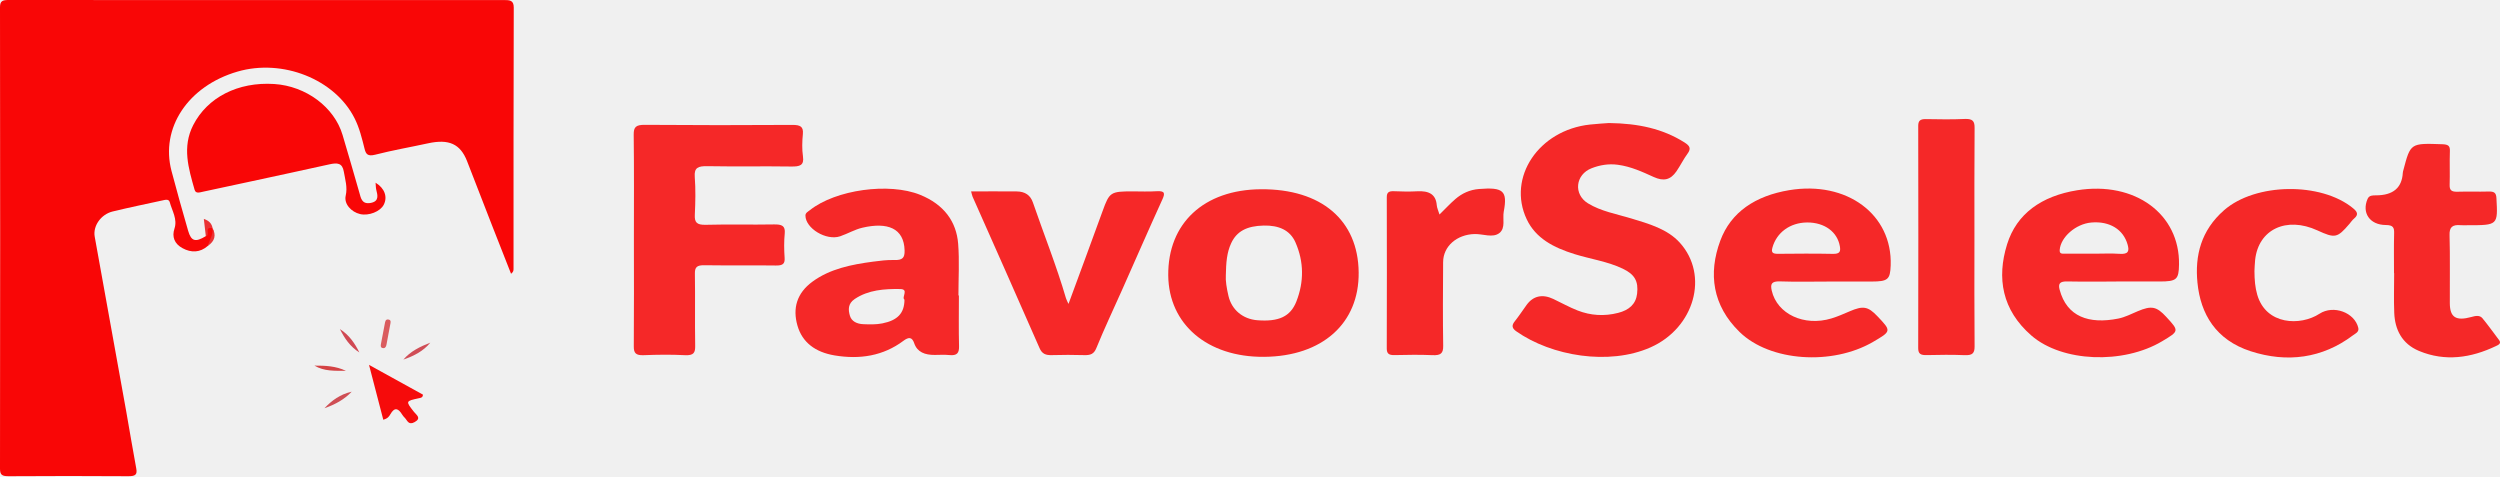
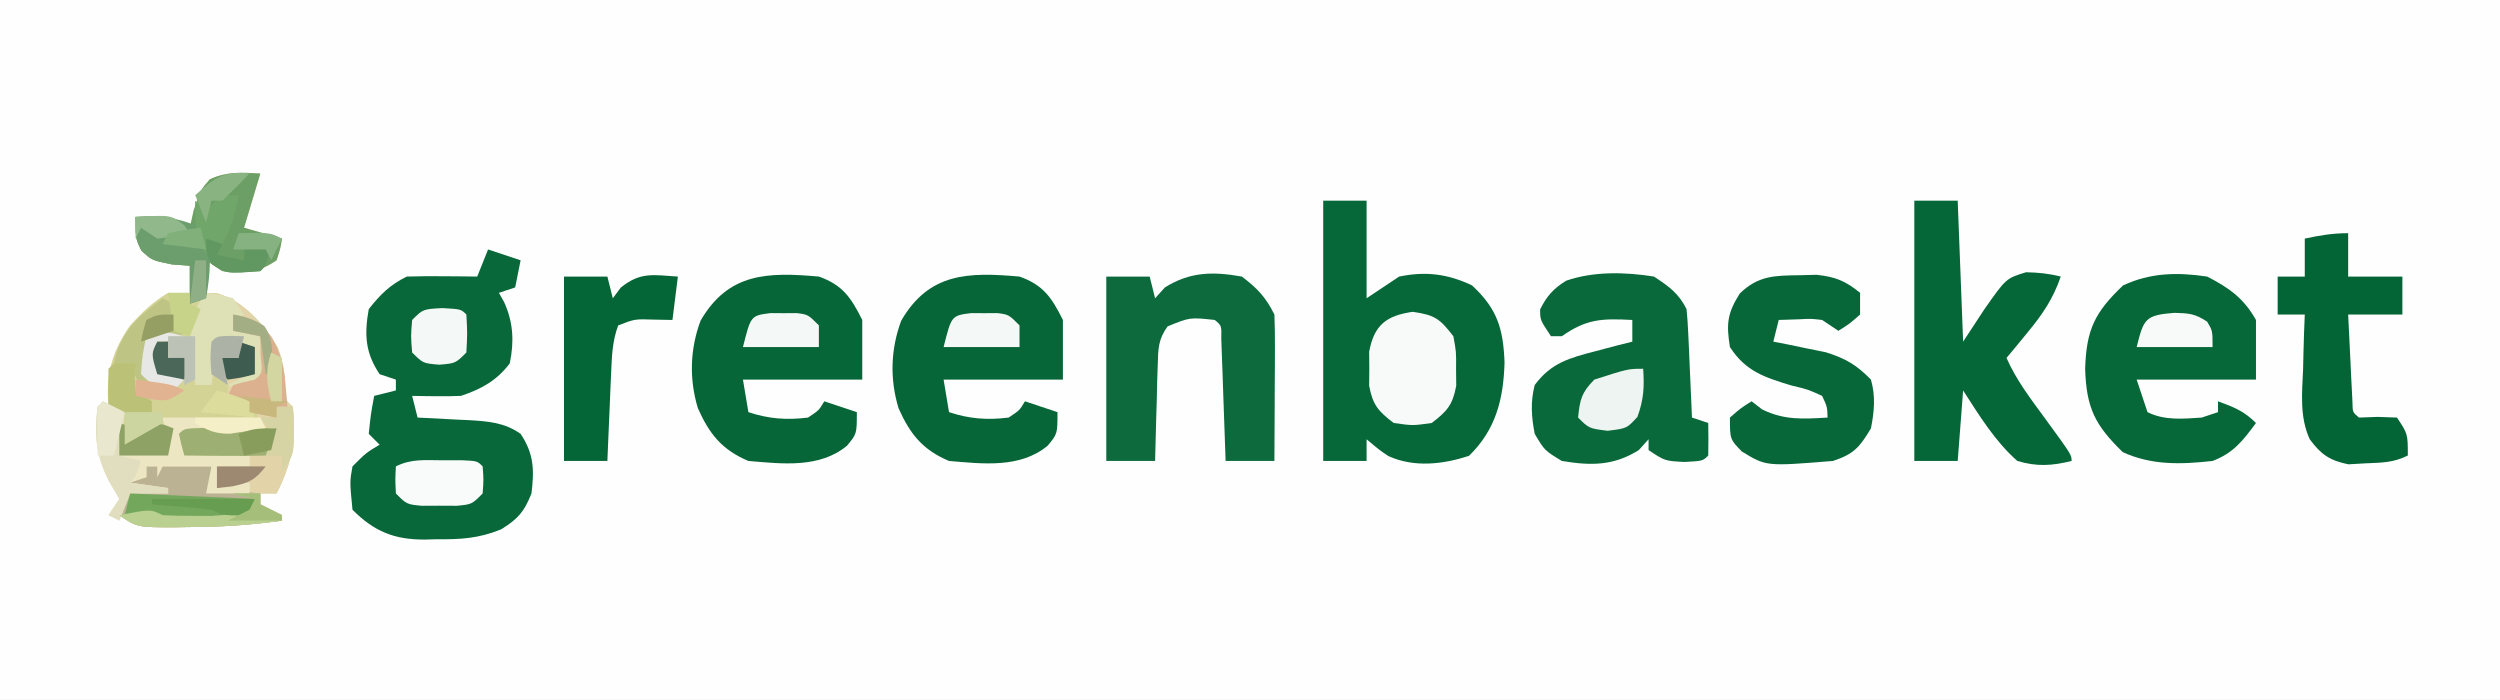
- <svg xmlns="http://www.w3.org/2000/svg" width="252" height="48" viewBox="0 0 252 48" fill="none">
-   <g clip-path="url(#clip0_29_86)">
-     <path d="M20.949 24.787C20.17 25.47 19.278 25.496 18.398 25.017C17.574 24.571 17.315 23.862 17.585 23.047C17.905 22.089 17.349 21.261 17.113 20.387C17.014 20.021 16.642 20.145 16.361 20.206C14.691 20.57 13.014 20.914 11.354 21.318C10.177 21.603 9.353 22.778 9.547 23.856C10.6 29.741 11.672 35.621 12.73 41.505C13.072 43.413 13.376 45.324 13.736 47.228C13.853 47.85 13.639 48.004 12.937 48C8.923 47.972 4.91 47.974 0.896 48C0.239 48.004 0 47.898 0 47.258C0.023 31.748 0.023 16.24 0 0.73C0 0.075 0.272 0 0.909 0C17.527 0.014 34.147 0.012 50.764 0.004C51.399 0.004 51.788 0.026 51.786 0.766C51.757 9.553 51.766 18.34 51.764 27.127C51.764 27.275 51.737 27.422 51.514 27.596C50.877 25.978 50.237 24.36 49.605 22.741C48.758 20.574 47.928 18.401 47.077 16.236C46.395 14.5 45.245 13.991 43.153 14.445C41.375 14.833 39.572 15.144 37.814 15.595C37.046 15.791 36.877 15.508 36.751 15.008C36.486 13.953 36.236 12.896 35.731 11.903C33.748 7.988 28.494 5.896 23.947 7.215C18.959 8.665 16.14 12.898 17.291 17.246C17.822 19.255 18.385 21.259 18.963 23.258C19.274 24.329 19.697 24.443 20.744 23.805C20.913 23.573 20.789 23.309 20.847 23.067C20.962 22.583 21.203 22.831 21.428 23L21.424 22.994C21.701 23.679 21.367 24.242 20.949 24.787Z" fill="#F90606" />
-     <path d="M162.177 12.402C165.16 12.438 167.616 12.981 169.793 14.355C170.306 14.68 170.497 14.953 170.114 15.473C169.691 16.047 169.387 16.687 168.982 17.273C168.395 18.123 167.713 18.301 166.709 17.848C165.545 17.32 164.397 16.785 163.071 16.608C162.139 16.484 161.256 16.638 160.437 16.956C158.787 17.6 158.587 19.586 160.066 20.495C161.376 21.3 162.945 21.57 164.426 22.018C166.234 22.565 168.084 23.091 169.324 24.462C172.303 27.755 170.792 33.065 166.36 35.021C162.184 36.863 156.399 35.899 152.837 33.393C152.396 33.082 152.362 32.797 152.682 32.396C153.11 31.86 153.481 31.29 153.882 30.736C154.548 29.823 155.471 29.615 156.576 30.136C157.398 30.524 158.186 30.971 159.035 31.301C160.34 31.809 161.711 31.896 163.1 31.541C164.214 31.258 164.896 30.656 165.02 29.609C165.167 28.357 164.786 27.666 163.589 27.09C162.062 26.356 160.338 26.118 158.719 25.616C156.606 24.96 154.8 24.026 153.891 22.099C151.908 17.897 155.093 13.113 160.277 12.554C161.02 12.473 161.77 12.434 162.177 12.402Z" fill="#F52828" />
-     <path d="M63.897 24.191C63.897 20.651 63.922 17.112 63.877 13.572C63.868 12.8 64.106 12.576 65.002 12.584C69.953 12.623 74.903 12.623 79.85 12.591C80.681 12.585 81.001 12.765 80.929 13.518C80.857 14.266 80.832 15.034 80.94 15.776C81.068 16.665 80.636 16.799 79.749 16.785C76.938 16.742 74.124 16.803 71.312 16.75C70.365 16.732 69.962 16.898 70.031 17.817C70.128 19.09 70.099 20.373 70.038 21.65C70.002 22.398 70.211 22.685 71.146 22.66C73.43 22.597 75.72 22.666 78.007 22.622C78.811 22.607 79.177 22.76 79.101 23.536C79.022 24.348 79.033 25.175 79.09 25.992C79.132 26.604 78.892 26.773 78.205 26.763C75.805 26.73 73.406 26.771 71.006 26.736C70.27 26.724 70.034 26.917 70.045 27.568C70.083 29.993 70.034 32.419 70.074 34.844C70.085 35.533 69.95 35.849 69.045 35.802C67.663 35.73 66.27 35.749 64.885 35.802C64.086 35.832 63.879 35.592 63.886 34.911C63.917 31.337 63.897 27.763 63.897 24.191Z" fill="#F52828" />
-     <path d="M97.886 19.293C99.496 19.293 100.993 19.281 102.487 19.296C103.334 19.306 103.867 19.68 104.117 20.408C105.225 23.628 106.499 26.804 107.451 30.065C107.505 30.252 107.611 30.426 107.705 30.634C108.86 27.491 110.015 24.386 111.143 21.274C111.834 19.369 111.933 19.288 114.191 19.291C114.976 19.291 115.769 19.33 116.55 19.277C117.428 19.218 117.455 19.472 117.165 20.107C115.782 23.142 114.452 26.196 113.097 29.241C112.23 31.189 111.312 33.122 110.51 35.092C110.265 35.692 109.916 35.814 109.288 35.796C108.203 35.767 107.113 35.761 106.028 35.796C105.387 35.816 105.036 35.658 104.786 35.088C102.557 29.991 100.288 24.905 98.032 19.816C97.985 19.698 97.965 19.57 97.886 19.293Z" fill="#F62828" />
-     <path d="M241.316 27.532C241.316 26.19 241.292 24.846 241.328 23.504C241.343 22.949 241.235 22.685 240.488 22.681C238.86 22.672 238.048 21.444 238.651 20.052C238.813 19.678 239.173 19.692 239.484 19.692C241.231 19.692 242.115 18.93 242.203 17.421C242.208 17.324 242.239 17.226 242.264 17.132C242.98 14.414 242.98 14.428 246.176 14.538C246.75 14.557 246.967 14.681 246.949 15.207C246.908 16.352 246.96 17.5 246.924 18.647C246.908 19.161 247.108 19.342 247.696 19.326C248.745 19.294 249.796 19.336 250.843 19.306C251.408 19.291 251.611 19.43 251.64 19.96C251.786 22.705 251.806 22.705 248.713 22.703C248.488 22.703 248.261 22.719 248.038 22.699C247.183 22.622 246.892 22.914 246.915 23.693C246.978 25.986 246.928 28.278 246.942 30.571C246.951 31.992 247.563 32.376 249.103 31.955C249.51 31.843 249.949 31.734 250.235 32.085C250.823 32.801 251.358 33.551 251.912 34.287C252.176 34.637 251.802 34.783 251.579 34.889C249.085 36.078 246.467 36.473 243.835 35.373C242.095 34.647 241.411 33.194 241.341 31.561C241.285 30.219 241.33 28.875 241.33 27.532C241.325 27.532 241.321 27.532 241.316 27.532Z" fill="#F52828" />
-     <path d="M227.249 27.324C227.254 28.231 227.317 28.973 227.531 29.713C228.42 32.773 231.887 32.874 233.807 31.624C235.214 30.709 237.35 31.498 237.715 33.045C237.816 33.474 237.413 33.622 237.156 33.816C234.09 36.121 230.538 36.595 226.867 35.405C223.348 34.265 221.817 31.646 221.505 28.507C221.232 25.771 221.86 23.227 224.186 21.19C227.342 18.425 233.951 18.33 237.186 20.989C237.616 21.341 237.771 21.634 237.289 22.034C237.102 22.189 236.97 22.396 236.812 22.579C235.596 23.996 235.374 24.041 233.597 23.225C230.466 21.786 227.648 23.12 227.317 26.202C227.272 26.625 227.265 27.052 227.249 27.324Z" fill="#F52828" />
-     <path d="M37.859 18.417C38.779 18.976 39.086 19.855 38.68 20.642C38.327 21.325 37.168 21.782 36.301 21.579C35.401 21.369 34.656 20.554 34.847 19.721C35.043 18.873 34.795 18.119 34.66 17.315C34.511 16.419 34.005 16.388 33.201 16.567C30.592 17.147 27.979 17.706 25.365 18.271C23.729 18.625 22.09 18.972 20.453 19.326C20.125 19.397 19.733 19.544 19.616 19.131C19.001 16.968 18.344 14.819 19.479 12.605C20.906 9.822 23.979 8.23 27.648 8.468C30.849 8.675 33.703 10.802 34.534 13.613C35.106 15.543 35.669 17.474 36.22 19.409C36.378 19.96 36.461 20.615 37.355 20.457C38.235 20.302 38.07 19.686 37.926 19.121C37.877 18.907 37.883 18.678 37.859 18.417Z" fill="#F90606" />
-     <path d="M199.023 24.008C199.023 27.643 199.005 31.278 199.039 34.913C199.045 35.592 198.836 35.834 198.037 35.8C196.765 35.747 195.489 35.765 194.217 35.794C193.614 35.808 193.352 35.678 193.355 35.092C193.373 27.625 193.371 20.159 193.357 12.694C193.357 12.188 193.535 11.995 194.127 12.005C195.437 12.03 196.752 12.05 198.06 11.991C198.895 11.954 199.045 12.263 199.039 12.906C199.009 16.608 199.023 20.308 199.023 24.008Z" fill="#F52828" />
-     <path d="M145.1 21.623C145.706 21.03 146.174 20.521 146.703 20.064C147.356 19.501 148.133 19.129 149.076 19.052C151.532 18.854 151.973 19.232 151.579 21.323C151.442 22.058 151.786 22.979 151.138 23.49C150.478 24.012 149.477 23.565 148.626 23.591C146.843 23.644 145.476 24.823 145.467 26.419C145.449 29.237 145.429 32.055 145.474 34.873C145.485 35.621 145.22 35.838 144.389 35.8C143.117 35.743 141.841 35.765 140.567 35.794C139.982 35.808 139.783 35.629 139.786 35.119C139.801 30.04 139.801 24.96 139.788 19.883C139.786 19.413 139.973 19.251 140.506 19.275C141.292 19.31 142.082 19.324 142.867 19.281C144.04 19.218 144.738 19.588 144.824 20.676C144.846 20.959 144.983 21.233 145.1 21.623Z" fill="#F52828" />
-     <path d="M38.635 42.31C38.169 40.517 37.719 38.786 37.197 36.78C39.189 37.878 40.929 38.839 42.631 39.778C42.627 40.071 42.431 40.096 42.257 40.134C40.866 40.433 40.875 40.427 41.724 41.513C41.969 41.826 42.514 42.143 41.803 42.543C41.163 42.901 41.062 42.37 40.796 42.108C40.697 42.011 40.607 41.903 40.538 41.789C40.159 41.169 39.783 40.996 39.349 41.755C39.232 41.954 39.113 42.173 38.635 42.31Z" fill="#F60B0B" />
-     <path d="M32.704 41.149C33.442 40.37 34.297 39.736 35.452 39.482C34.718 40.262 33.773 40.781 32.704 41.149Z" fill="#CF4E54" />
-     <path d="M39.356 32.604C39.205 33.411 39.079 34.08 38.955 34.751C38.923 34.921 38.843 35.104 38.64 35.092C38.327 35.074 38.367 34.84 38.404 34.647C38.525 33.978 38.649 33.307 38.786 32.64C38.822 32.461 38.845 32.181 39.108 32.203C39.477 32.234 39.356 32.527 39.356 32.604Z" fill="#DA5C5F" />
-     <path d="M40.661 36.247C41.357 35.424 42.334 34.94 43.376 34.537C42.694 35.379 41.733 35.879 40.661 36.247Z" fill="#D04D56" />
-     <path d="M34.259 33.167C35.212 33.775 35.772 34.617 36.224 35.529C35.27 34.924 34.716 34.076 34.259 33.167Z" fill="#D04852" />
-     <path d="M31.695 36.853C32.778 36.849 33.868 36.892 34.865 37.381C33.78 37.369 32.684 37.449 31.695 36.853Z" fill="#D44244" />
-     <path d="M21.428 23C20.496 22.811 21.259 23.723 20.746 23.805C20.681 23.246 20.618 22.685 20.546 22.064C21.095 22.252 21.354 22.559 21.428 23Z" fill="#EA3234" />
-     <path d="M20.949 24.787C21.117 24.191 21.511 23.642 21.424 22.994C21.806 23.701 21.662 24.301 20.949 24.787Z" fill="#EA3234" />
-     <path d="M127.094 19.076C121.352 19.117 117.709 22.506 117.759 27.759C117.806 32.695 121.718 36.019 127.425 35.969C133.285 35.92 137.006 32.6 136.954 27.466C136.902 22.193 133.19 19.033 127.094 19.076ZM130.678 30.382C130.072 31.933 128.87 32.443 126.75 32.281C125.282 32.169 124.156 31.234 123.828 29.829C123.648 29.06 123.522 28.282 123.564 27.753C123.589 26.474 123.659 25.464 124.107 24.506C124.665 23.311 125.683 22.774 127.38 22.736C128.877 22.703 130.029 23.175 130.583 24.431C131.445 26.395 131.448 28.412 130.678 30.382Z" fill="#F52828" />
-     <path d="M208.363 28.369C210.013 28.402 211.663 28.379 213.313 28.379C213.313 28.377 213.313 28.377 213.313 28.375C214.776 28.375 216.237 28.377 217.7 28.375C219.404 28.371 219.62 28.18 219.645 26.671C219.733 21.57 215.197 18.238 209.378 19.178C205.796 19.757 203.273 21.534 202.312 24.634C201.261 28.025 201.799 31.242 204.763 33.821C207.87 36.521 214.029 36.731 217.93 34.405C219.67 33.368 219.67 33.368 218.351 31.935C217.378 30.88 216.863 30.788 215.476 31.374C214.837 31.644 214.204 31.976 213.524 32.112C210.557 32.703 208.336 31.923 207.611 29.203C207.453 28.617 207.606 28.353 208.363 28.369ZM207.618 25.183C207.721 23.9 209.234 22.567 210.803 22.43C212.647 22.268 214.04 23.128 214.465 24.661C214.641 25.293 214.562 25.649 213.659 25.586C212.806 25.527 211.942 25.573 211.082 25.573C210.11 25.573 209.139 25.574 208.167 25.57C207.879 25.57 207.582 25.622 207.618 25.183Z" fill="#F62828" />
-     <path d="M179.436 28.365C181.046 28.422 182.66 28.381 184.272 28.381C185.733 28.381 187.196 28.383 188.657 28.379C190.3 28.375 190.53 28.178 190.581 26.757C190.764 21.615 186.158 18.2 180.346 19.17C176.949 19.737 174.473 21.375 173.406 24.26C172.179 27.576 172.615 30.796 175.351 33.464C178.421 36.461 184.706 36.851 188.798 34.466C190.665 33.378 190.665 33.37 189.233 31.866C188.292 30.88 187.799 30.799 186.444 31.382C185.841 31.642 185.235 31.909 184.602 32.1C181.845 32.931 179.132 31.648 178.592 29.298C178.446 28.654 178.54 28.334 179.436 28.365ZM178.66 24.96C179.076 23.443 180.44 22.433 182.169 22.425C183.916 22.418 185.213 23.378 185.458 24.828C185.546 25.342 185.467 25.606 184.749 25.59C182.914 25.551 181.077 25.567 179.24 25.584C178.696 25.588 178.518 25.47 178.66 24.96Z" fill="#F52828" />
-     <path d="M96.671 34.891C96.628 33.189 96.657 31.484 96.657 29.782C96.641 29.782 96.626 29.782 96.61 29.782C96.61 28.046 96.718 26.305 96.583 24.577C96.407 22.331 95.151 20.613 92.758 19.641C89.625 18.366 84.222 19.125 81.636 21.184C81.444 21.335 81.188 21.457 81.188 21.719C81.183 23.014 83.288 24.291 84.684 23.819C85.449 23.559 86.156 23.132 86.939 22.951C89.451 22.369 91.128 22.99 91.183 25.248C91.201 25.982 90.982 26.238 90.138 26.21C89.433 26.188 88.718 26.281 88.015 26.373C85.818 26.663 83.666 27.098 81.908 28.381C80.305 29.55 79.886 31.089 80.382 32.817C80.868 34.517 82.185 35.499 84.116 35.824C86.671 36.255 89.035 35.873 91.059 34.358C91.603 33.95 91.937 33.962 92.153 34.6C92.459 35.499 93.235 35.786 94.228 35.777C94.714 35.773 95.207 35.741 95.689 35.79C96.508 35.877 96.686 35.546 96.671 34.891ZM91.171 30.207C91.164 31.579 90.469 32.293 88.938 32.598C88.312 32.722 87.675 32.703 87.034 32.679C86.352 32.653 85.834 32.378 85.672 31.829C85.494 31.23 85.46 30.609 86.153 30.142C87.522 29.221 89.143 29.109 90.743 29.135C91.655 29.146 90.843 29.969 91.171 30.207Z" fill="#F52828" />
-   </g>
-   <defs>
-     <clipPath id="clip0_29_86">
-       <rect width="252" height="48" fill="white" />
-     </clipPath>
-   </defs>
+ <svg xmlns="http://www.w3.org/2000/svg" version="1.1" width="461" height="129">
+   <path d="M0 0 C152.13 0 304.26 0 461 0 C461 42.57 461 85.14 461 129 C308.87 129 156.74 129 0 129 C0 86.43 0 43.86 0 0 Z " fill="#FDFEFD" transform="translate(0,0)" />
+   <path d="M0 0 C-0.99 3.3 -1.98 6.6 -3 10 C-0.69 10.66 1.62 11.32 4 12 C3.688 13.875 3.688 13.875 3 16 C-0.687 18.458 -2.643 18.311 -7 18 C-7.99 17.34 -8.98 16.68 -10 16 C-10 17.98 -10 19.96 -10 22 C-8.979 22.031 -8.979 22.031 -7.938 22.062 C-3.031 23.628 0.558 27.578 3.172 31.969 C4.044 34.108 4.36 35.893 4.562 38.188 C4.575 41.782 4.575 41.782 6 43 C6.681 49.102 5.771 53.573 3 59 C2.01 59 1.02 59 0 59 C0 59.66 0 60.32 0 61 C1.32 61.66 2.64 62.32 4 63 C4 63.33 4 63.66 4 64 C-1.785 64.825 -7.409 65.183 -13.25 65.188 C-14.039 65.2 -14.828 65.212 -15.641 65.225 C-22.703 65.243 -22.703 65.243 -26 63 C-25.312 61.062 -25.312 61.062 -24 59 C-21.375 58.25 -21.375 58.25 -19 58 C-20.65 57.67 -22.3 57.34 -24 57 C-23.67 56.01 -23.34 55.02 -23 54 C-23 54.66 -23 55.32 -23 56 C-22.34 56 -21.68 56 -21 56 C-21 55.34 -21 54.68 -21 54 C-17.04 54 -13.08 54 -9 54 C-9 55.32 -9 56.64 -9 58 C-5.535 58.495 -5.535 58.495 -2 59 C-2 58.34 -2 57.68 -2 57 C-4.97 57.495 -4.97 57.495 -8 58 C-8 56.68 -8 55.36 -8 54 C-6 54 -4 54 -2 54 C-2 53.34 -2 52.68 -2 52 C-5.96 52 -9.92 52 -14 52 C-14.33 50.68 -14.66 49.36 -15 48 C-14.505 47.505 -14.505 47.505 -14 47 C-12.1 47 -10.2 47.004 -8.301 47.062 C-5.512 46.987 -2.752 46.459 0 46 C-5.61 46 -11.22 46 -17 46 C-16.67 47.65 -16.34 49.3 -16 51 C-19.406 51.778 -22.508 52.1 -26 52 C-26 49.36 -26 46.72 -26 44 C-26.66 43.67 -27.32 43.34 -28 43 C-28.497 37.041 -27.427 32.946 -24 28 C-21.874 25.676 -19.734 23.583 -17 22 C-15.68 22 -14.36 22 -13 22 C-13 20.35 -13 18.7 -13 17 C-14.093 16.918 -15.186 16.835 -16.312 16.75 C-20 16 -20 16 -21.938 14.188 C-23 12 -23 12 -23 8 C-16.375 7.75 -16.375 7.75 -13 10 C-12.752 8.907 -12.505 7.814 -12.25 6.688 C-11 3 -11 3 -9.312 1.062 C-6.141 -0.395 -3.443 -0.199 0 0 Z " fill="#D4D396" transform="translate(48,32)" />
+   <path d="M0 0 C1.98 0.66 3.96 1.32 6 2 C5.67 3.65 5.34 5.3 5 7 C4.01 7.33 3.02 7.66 2 8 C2.48 8.853 2.48 8.853 2.969 9.723 C4.655 13.447 4.833 17.006 4 21 C1.639 24.165 -1.267 25.756 -5 27 C-6.561 27.067 -8.125 27.085 -9.688 27.062 C-10.9 27.049 -10.9 27.049 -12.137 27.035 C-12.752 27.024 -13.366 27.012 -14 27 C-13.67 28.32 -13.34 29.64 -13 31 C-11.964 31.049 -10.927 31.098 -9.859 31.148 C-8.49 31.223 -7.12 31.299 -5.75 31.375 C-5.068 31.406 -4.386 31.437 -3.684 31.469 C-0.037 31.681 2.963 31.874 6 34 C8.479 37.718 8.531 40.693 8 45 C6.635 48.413 5.533 49.668 2.414 51.609 C-1.738 53.301 -5.069 53.48 -9.5 53.438 C-10.6 53.467 -10.6 53.467 -11.723 53.498 C-17.286 53.493 -20.941 52.059 -25 48 C-25.511 42.801 -25.511 42.801 -25 40 C-22.5 37.5 -22.5 37.5 -20 36 C-20.66 35.34 -21.32 34.68 -22 34 C-21.625 30.375 -21.625 30.375 -21 27 C-19.68 26.67 -18.36 26.34 -17 26 C-17 25.34 -17 24.68 -17 24 C-17.99 23.67 -18.98 23.34 -20 23 C-22.668 18.997 -22.834 15.707 -22 11 C-19.818 8.244 -18.128 6.564 -15 5 C-12.793 4.929 -10.583 4.916 -8.375 4.938 C-7.186 4.947 -5.998 4.956 -4.773 4.965 C-3.858 4.976 -2.943 4.988 -2 5 C-1.34 3.35 -0.68 1.7 0 0 Z " fill="#086839" transform="translate(90,46)" />
+   <path d="M0 0 C2.64 0 5.28 0 8 0 C8 5.94 8 11.88 8 18 C9.98 16.68 11.96 15.36 14 14 C18.894 12.985 22.939 13.498 27.438 15.625 C32.092 19.939 33.192 23.58 33.438 29.812 C33.252 36.586 31.831 42.252 26.875 47.062 C22.061 48.632 16.743 49.25 12.02 47.098 C10.375 46 10.375 46 8 44 C8 45.32 8 46.64 8 48 C5.36 48 2.72 48 0 48 C0 32.16 0 16.32 0 0 Z " fill="#066738" transform="translate(244,37)" />
+   <path d="M0 0 C2.726 1.81 4.533 3.066 6 6 C6.151 7.52 6.249 9.045 6.316 10.57 C6.358 11.466 6.4 12.362 6.443 13.285 C6.483 14.222 6.522 15.159 6.562 16.125 C6.606 17.07 6.649 18.015 6.693 18.988 C6.8 21.325 6.902 23.663 7 26 C7.99 26.33 8.98 26.66 10 27 C10.043 29 10.041 31 10 33 C9 34 9 34 5.625 34.188 C2 34 2 34 -1 32 C-1 31.34 -1 30.68 -1 30 C-1.598 30.66 -2.196 31.32 -2.812 32 C-7.461 34.917 -11.65 34.898 -17 34 C-20.188 32.062 -20.188 32.062 -22 29 C-22.611 25.878 -22.802 23.09 -22 20 C-18.962 15.897 -15.582 15.003 -10.75 13.75 C-9.487 13.415 -8.223 13.08 -6.922 12.734 C-5.476 12.371 -5.476 12.371 -4 12 C-4 10.68 -4 9.36 -4 8 C-9.488 7.721 -12.389 7.745 -17 11 C-17.66 11 -18.32 11 -19 11 C-21 8 -21 8 -21 6.062 C-19.829 3.648 -18.504 2.175 -16.211 0.766 C-11.093 -1.007 -5.293 -0.842 0 0 Z " fill="#09693A" transform="translate(305,51)" />
+   <path d="M0 0 C4.047 2.081 6.744 3.989 9 8 C9 11.63 9 15.26 9 19 C1.74 19 -5.52 19 -13 19 C-12.34 20.98 -11.68 22.96 -11 25 C-7.857 26.572 -4.442 26.232 -1 26 C-0.01 25.67 0.98 25.34 2 25 C2 24.34 2 23.68 2 23 C4.915 24.074 6.778 24.778 9 27 C6.58 30.284 4.835 32.54 1 34 C-4.818 34.646 -10.191 34.825 -15.562 32.375 C-20.699 27.371 -22.272 24.233 -22.5 17 C-22.271 9.755 -20.718 6.583 -15.5 1.625 C-10.438 -0.725 -5.497 -0.821 0 0 Z " fill="#066738" transform="translate(407,51)" />
+   <path d="M0 0 C4.358 1.549 5.917 3.834 8 8 C8 11.63 8 15.26 8 19 C0.74 19 -6.52 19 -14 19 C-13.67 20.98 -13.34 22.96 -13 25 C-9.263 26.246 -5.911 26.489 -2 26 C0.009 24.666 0.009 24.666 1 23 C2.98 23.66 4.96 24.32 7 25 C7 29 7 29 5.188 31.188 C0.117 35.389 -6.762 34.53 -13 34 C-17.885 31.943 -20.202 29.01 -22.309 24.277 C-23.938 18.909 -23.772 13.384 -21.812 8.125 C-16.666 -0.748 -9.402 -0.834 0 0 Z " fill="#066637" transform="translate(188,51)" />
+   <path d="M0 0 C4.358 1.549 5.917 3.834 8 8 C8 11.63 8 15.26 8 19 C0.74 19 -6.52 19 -14 19 C-13.67 20.98 -13.34 22.96 -13 25 C-9.263 26.246 -5.911 26.489 -2 26 C0.009 24.666 0.009 24.666 1 23 C2.98 23.66 4.96 24.32 7 25 C7 29 7 29 5.188 31.188 C0.117 35.389 -6.762 34.53 -13 34 C-17.885 31.943 -20.202 29.01 -22.309 24.277 C-23.938 18.909 -23.772 13.384 -21.812 8.125 C-16.666 -0.748 -9.402 -0.834 0 0 Z " fill="#066637" transform="translate(151,51)" />
+   <path d="M0 0 C2.64 0 5.28 0 8 0 C8.33 8.58 8.66 17.16 9 26 C10.299 24.02 11.599 22.04 12.938 20 C16.916 14.332 16.916 14.332 20.602 13.203 C22.846 13.246 24.827 13.445 27 14 C25.596 18.101 23.629 20.981 20.875 24.312 C20.151 25.196 19.426 26.079 18.68 26.988 C18.125 27.652 17.571 28.316 17 29 C18.804 33.117 21.488 36.579 24.125 40.188 C29 46.869 29 46.869 29 48 C25.387 48.899 22.59 49.072 19 48 C14.884 44.391 11.947 39.564 9 35 C8.67 39.29 8.34 43.58 8 48 C5.36 48 2.72 48 0 48 C0 32.16 0 16.32 0 0 Z " fill="#056637" transform="translate(353,37)" />
+   <path d="M0 0 C2.64 0 5.28 0 8 0 C8.33 1.32 8.66 2.64 9 4 C9.598 3.34 10.196 2.68 10.812 2 C15.432 -0.899 19.679 -0.951 25 0 C27.897 2.202 29.393 3.786 31 7 C31.085 9.032 31.107 11.067 31.098 13.102 C31.094 14.313 31.091 15.525 31.088 16.773 C31.08 18.044 31.071 19.315 31.062 20.625 C31.058 21.904 31.053 23.183 31.049 24.5 C31.037 27.667 31.021 30.833 31 34 C28.03 34 25.06 34 22 34 C21.975 33.248 21.95 32.496 21.924 31.721 C21.808 28.335 21.686 24.949 21.562 21.562 C21.523 20.378 21.484 19.194 21.443 17.975 C21.401 16.85 21.36 15.725 21.316 14.566 C21.28 13.524 21.243 12.482 21.205 11.408 C21.265 9.05 21.265 9.05 20 8 C15.408 7.505 15.408 7.505 11.305 9.183 C9.549 11.628 9.571 13.329 9.488 16.324 C9.453 17.352 9.417 18.38 9.381 19.439 C9.347 21.047 9.347 21.047 9.312 22.688 C9.278 23.771 9.244 24.854 9.209 25.971 C9.126 28.647 9.057 31.323 9 34 C6.03 34 3.06 34 0 34 C0 22.78 0 11.56 0 0 Z " fill="#0C6A3D" transform="translate(204,51)" />
+   <path d="M0 0 C4.93 0.149 7.194 2.786 10.449 6.113 C13.089 9.324 14.199 12.064 14.562 16.188 C14.575 19.782 14.575 19.782 16 21 C16.681 27.102 15.771 31.573 13 37 C12.01 37 11.02 37 10 37 C10 37.66 10 38.32 10 39 C11.32 39.66 12.64 40.32 14 41 C14 41.33 14 41.66 14 42 C8.215 42.825 2.591 43.183 -3.25 43.188 C-4.039 43.2 -4.828 43.212 -5.641 43.225 C-12.703 43.243 -12.703 43.243 -16 41 C-15.312 39.062 -15.312 39.062 -14 37 C-11.375 36.25 -11.375 36.25 -9 36 C-10.65 35.67 -12.3 35.34 -14 35 C-13.67 34.01 -13.34 33.02 -13 32 C-13 32.66 -13 33.32 -13 34 C-12.34 34 -11.68 34 -11 34 C-11 33.34 -11 32.68 -11 32 C-7.04 32 -3.08 32 1 32 C1 33.32 1 34.64 1 36 C4.465 36.495 4.465 36.495 8 37 C8 36.34 8 35.68 8 35 C5.03 35.495 5.03 35.495 2 36 C2 34.68 2 33.36 2 32 C4 32 6 32 8 32 C8 31.34 8 30.68 8 30 C4.04 30 0.08 30 -4 30 C-4.33 28.68 -4.66 27.36 -5 26 C-4.67 25.67 -4.34 25.34 -4 25 C-2.048 25 -0.096 25.003 1.855 25.031 C4.635 24.991 7.278 24.544 10 24 C9.284 21.984 9.284 21.984 8 20 C5.95 19.195 5.95 19.195 4 19 C4 18.01 4 17.02 4 16 C5.32 15.67 6.64 15.34 8 15 C8 13.35 8 11.7 8 10 C5.024 9.297 5.024 9.297 2 9 C1.67 11.64 1.34 14.28 1 17 C0.01 17 -0.98 17 -2 17 C-2.251 15.107 -2.475 13.21 -2.688 11.312 C-2.815 10.257 -2.943 9.201 -3.074 8.113 C-2.989 4.531 -2.071 2.869 0 0 Z " fill="#E2D3A9" transform="translate(38,54)" />
+   <path d="M0 0 C1.543 -0.039 1.543 -0.039 3.117 -0.078 C6.575 0.299 8.437 1.048 11.125 3.25 C11.125 4.57 11.125 5.89 11.125 7.25 C9.125 9 9.125 9 7.125 10.25 C6.135 9.59 5.145 8.93 4.125 8.25 C2.068 8.009 2.068 8.009 -0.062 8.125 C-1.321 8.166 -2.579 8.207 -3.875 8.25 C-4.205 9.57 -4.535 10.89 -4.875 12.25 C-3.554 12.505 -3.554 12.505 -2.207 12.766 C-1.046 13.008 0.116 13.25 1.312 13.5 C2.461 13.732 3.61 13.964 4.793 14.203 C8.426 15.344 10.475 16.526 13.125 19.25 C14.008 22.315 13.736 25.134 13.125 28.25 C11.011 31.749 10.008 32.956 6.125 34.25 C-6.196 35.253 -6.196 35.253 -10.688 32.5 C-12.875 30.25 -12.875 30.25 -12.875 26.25 C-10.875 24.5 -10.875 24.5 -8.875 23.25 C-8.236 23.745 -7.596 24.24 -6.938 24.75 C-2.835 26.76 0.639 26.514 5.125 26.25 C5.074 24.282 5.074 24.282 4.125 22.25 C1.517 21.061 1.517 21.061 -1.625 20.312 C-6.538 18.803 -9.957 17.731 -12.875 13.25 C-13.561 8.983 -13.375 7.043 -11.062 3.375 C-7.629 0.04 -4.604 0.069 0 0 Z " fill="#076739" transform="translate(331.875,50.75)" />
+   <path d="M0 0 C0 2.64 0 5.28 0 8 C3.3 8 6.6 8 10 8 C10 10.31 10 12.62 10 15 C6.7 15 3.4 15 0 15 C0.14 17.98 0.287 20.958 0.438 23.938 C0.477 24.788 0.516 25.638 0.557 26.514 C0.619 27.727 0.619 27.727 0.684 28.965 C0.72 29.714 0.757 30.463 0.795 31.234 C0.818 33.025 0.818 33.025 2 34 C3.702 33.938 3.702 33.938 5.438 33.875 C6.613 33.916 7.789 33.958 9 34 C11 37 11 37 11 41 C8.34 42.33 6.157 42.317 3.188 42.438 C1.631 42.528 1.631 42.528 0.043 42.621 C-3.374 41.924 -5.005 40.822 -7.082 38.003 C-8.96 33.904 -8.507 29.539 -8.312 25.125 C-8.29 24.15 -8.267 23.176 -8.244 22.172 C-8.186 19.78 -8.104 17.391 -8 15 C-9.65 15 -11.3 15 -13 15 C-13 12.69 -13 10.38 -13 8 C-11.35 8 -9.7 8 -8 8 C-8 5.69 -8 3.38 -8 1 C-5.237 0.403 -2.84 0 0 0 Z " fill="#036435" transform="translate(433,43)" />
+   <path d="M0 0 C2.64 0 5.28 0 8 0 C8.33 1.32 8.66 2.64 9 4 C9.495 3.34 9.99 2.68 10.5 2 C14.103 -0.883 16.47 -0.302 21 0 C20.67 2.64 20.34 5.28 20 8 C18.907 7.979 17.814 7.959 16.688 7.938 C13.056 7.815 13.056 7.815 10 9 C8.887 11.918 8.816 14.885 8.684 17.984 C8.642 18.919 8.6 19.854 8.557 20.816 C8.498 22.269 8.498 22.269 8.438 23.75 C8.394 24.734 8.351 25.717 8.307 26.73 C8.201 29.154 8.099 31.577 8 34 C5.36 34 2.72 34 0 34 C0 22.78 0 11.56 0 0 Z " fill="#046536" transform="translate(104,51)" />
+   <path d="M0 0 C-0.99 3.3 -1.98 6.6 -3 10 C-0.69 10.66 1.62 11.32 4 12 C3.688 13.875 3.688 13.875 3 16 C-0.687 18.458 -2.643 18.311 -7 18 C-7.99 17.34 -8.98 16.68 -10 16 C-10 18.31 -10 20.62 -10 23 C-10.99 23.33 -11.98 23.66 -13 24 C-13 21.69 -13 19.38 -13 17 C-14.093 16.918 -15.186 16.835 -16.312 16.75 C-20 16 -20 16 -21.938 14.188 C-23 12 -23 12 -23 8 C-16.375 7.75 -16.375 7.75 -13 10 C-12.752 8.907 -12.505 7.814 -12.25 6.688 C-11 3 -11 3 -9.312 1.062 C-6.141 -0.395 -3.443 -0.199 0 0 Z " fill="#6B9F65" transform="translate(48,32)" />
+   <path d="M0 0 C4.108 0.587 5.006 1.275 7.5 4.5 C8.031 7.375 8.031 7.375 8 10.5 C8.01 11.531 8.021 12.562 8.031 13.625 C7.377 17.164 6.342 18.348 3.5 20.5 C0 21 0 21 -3.5 20.5 C-6.342 18.348 -7.377 17.164 -8.031 13.625 C-8.021 12.594 -8.011 11.562 -8 10.5 C-8.01 9.469 -8.021 8.438 -8.031 7.375 C-7.119 2.44 -4.861 0.694 0 0 Z " fill="#F7FAF8" transform="translate(260.5,57.5)" />
+   <path d="M0 0 C0.33 0.66 0.66 1.32 1 2 C1.66 2 2.32 2 3 2 C3 1.34 3 0.68 3 0 C6.96 0 10.92 0 15 0 C15 1.32 15 2.64 15 4 C17.97 4.33 20.94 4.66 24 5 C24 5.66 24 6.32 24 7 C25.32 7.66 26.64 8.32 28 9 C28 9.33 28 9.66 28 10 C22.215 10.825 16.591 11.183 10.75 11.188 C9.961 11.2 9.172 11.212 8.359 11.225 C1.297 11.243 1.297 11.243 -2 9 C-1.312 7.062 -1.312 7.062 0 5 C2.625 4.25 2.625 4.25 5 4 C3.35 3.67 1.7 3.34 0 3 C0 2.01 0 1.02 0 0 Z " fill="#BBB193" transform="translate(24,86)" />
+   <path d="M0 0 C1.32 0.66 2.64 1.32 4 2 C3.67 4.64 3.34 7.28 3 10 C7.455 9.505 7.455 9.505 12 9 C11.67 7.02 11.34 5.04 11 3 C16.94 3 22.88 3 29 3 C29.33 3.66 29.66 4.32 30 5 C24.975 5.625 20.075 6.13 15 6 C15 6.99 15 7.98 15 9 C18.96 9.33 22.92 9.66 27 10 C27 10.66 27 11.32 27 12 C26.34 12 25.68 12 25 12 C24.67 12.66 24.34 13.32 24 14 C23.01 13.34 22.02 12.68 21 12 C21 13.32 21 14.64 21 16 C22.98 15.67 24.96 15.34 27 15 C27 15.66 27 16.32 27 17 C24.36 17 21.72 17 19 17 C19.33 15.35 19.66 13.7 20 12 C17.03 12 14.06 12 11 12 C10.67 12.66 10.34 13.32 10 14 C10 13.34 10 12.68 10 12 C9.34 12 8.68 12 8 12 C8 12.66 8 13.32 8 14 C7.01 14.33 6.02 14.66 5 15 C7.31 15.33 9.62 15.66 12 16 C12 16.33 12 16.66 12 17 C9.69 17 7.38 17 5 17 C4.01 19.475 4.01 19.475 3 22 C2.34 21.67 1.68 21.34 1 21 C1.66 20.01 2.32 19.02 3 18 C2.34 16.866 1.68 15.731 1 14.562 C-1.28 10.052 -1.666 5.99 -1 1 C-0.67 0.67 -0.34 0.34 0 0 Z " fill="#EDE6C3" transform="translate(19,74)" />
+   <path d="M0 0 C1.765 -0.004 1.765 -0.004 3.566 -0.008 C6.438 0.125 6.438 0.125 7.438 1.125 C7.625 3.562 7.625 3.562 7.438 6.125 C5.438 8.125 5.438 8.125 2.688 8.391 C1.615 8.385 0.542 8.38 -0.562 8.375 C-2.171 8.383 -2.171 8.383 -3.812 8.391 C-6.562 8.125 -6.562 8.125 -8.562 6.125 C-8.688 3.5 -8.688 3.5 -8.562 1.125 C-5.696 -0.308 -3.19 -0.007 0 0 Z " fill="#F9FBFA" transform="translate(81.5625,84.875)" />
+   <path d="M0 0 C2.375 0.312 2.375 0.312 5 1 C5.66 1.99 6.32 2.98 7 4 C6.67 4.66 6.34 5.32 6 6 C6.639 6.186 7.279 6.371 7.938 6.562 C10 8 10 8 10.938 11.438 C11 15 11 15 9.812 17 C8 18 8 18 5.812 17.688 C5.214 17.461 4.616 17.234 4 17 C5.32 16.34 6.64 15.68 8 15 C8 13.35 8 11.7 8 10 C5.024 9.297 5.024 9.297 2 9 C1.67 11.64 1.34 14.28 1 17 C0.01 17 -0.98 17 -2 17 C-2.251 15.107 -2.475 13.21 -2.688 11.312 C-2.815 10.257 -2.943 9.201 -3.074 8.113 C-2.989 4.531 -2.071 2.869 0 0 Z " fill="#DEE1B6" transform="translate(38,54)" />
+   <path d="M0 0 C4.568 -0.179 7.851 0.048 12 2 C12.33 2 12.66 2 13 2 C14.016 6.629 13.838 10.345 13 15 C12.01 15.33 11.02 15.66 10 16 C10 13.69 10 11.38 10 9 C8.907 8.918 7.814 8.835 6.688 8.75 C3 8 3 8 1.062 6.188 C0 4 0 4 0 0 Z " fill="#6C9E6D" transform="translate(25,40)" />
+   <path d="M0 0 C0.66 0.33 1.32 0.66 2 1 C2.731 3.314 3.401 5.648 4 8 C2.35 8 0.7 8 -1 8 C-1 9.65 -1 11.3 -1 13 C1.475 13.99 1.475 13.99 4 15 C2 17 2 17 -0.438 17.375 C-3 17 -3 17 -4.625 15.062 C-5.079 14.382 -5.532 13.701 -6 13 C-6.99 12.67 -7.98 12.34 -9 12 C-7.722 6.036 -4.663 3.516 0 0 Z " fill="#BEC584" transform="translate(30,55)" />
+   <path d="M0 0 C0.233 3.341 0.105 5.716 -1.062 8.875 C-3 11 -3 11 -6.562 11.438 C-10 11 -10 11 -12 9 C-11.67 5.703 -11.377 4.377 -9 2 C-2.778 0 -2.778 0 0 0 Z " fill="#EEF4F1" transform="translate(303,68)" />
+   <path d="M0 0 C1.32 0.66 2.64 1.32 4 2 C3.67 4.64 3.34 7.28 3 10 C4.32 10.33 5.64 10.66 7 11 C6 14 6 14 5 15 C7.31 15.33 9.62 15.66 12 16 C12 16.33 12 16.66 12 17 C9.69 17 7.38 17 5 17 C4.01 19.475 4.01 19.475 3 22 C2.34 21.67 1.68 21.34 1 21 C1.66 20.01 2.32 19.02 3 18 C2.34 16.866 1.68 15.731 1 14.562 C-1.28 10.052 -1.666 5.99 -1 1 C-0.67 0.67 -0.34 0.34 0 0 Z " fill="#E1DEBF" transform="translate(19,74)" />
+   <path d="M0 0 C3.438 0.188 3.438 0.188 4.438 1.188 C4.625 4.625 4.625 4.625 4.438 8.188 C2.438 10.188 2.438 10.188 -0.562 10.438 C-3.562 10.188 -3.562 10.188 -5.562 8.188 C-5.812 5.188 -5.812 5.188 -5.562 2.188 C-3.562 0.188 -3.562 0.188 0 0 Z " fill="#F4F8F6" transform="translate(81.5625,56.8125)" />
+   <path d="M0 0 C7.59 0.33 15.18 0.66 23 1 C23.33 1.99 23.66 2.98 24 4 C15.853 5.81 7.177 5.487 -1 4 C-0.67 2.68 -0.34 1.36 0 0 Z " fill="#72A75C" transform="translate(24,91)" />
+   <path d="M0 0 C1.582 0.007 3.164 0.019 4.746 0.035 C5.552 0.04 6.359 0.044 7.189 0.049 C9.188 0.061 11.186 0.079 13.184 0.098 C12.309 3.973 12.309 3.973 11.184 5.098 C8.653 5.171 6.151 5.19 3.621 5.16 C2.91 5.156 2.199 5.151 1.467 5.146 C-0.294 5.135 -2.055 5.117 -3.816 5.098 C-4.379 3.16 -4.379 3.16 -4.816 1.098 C-3.816 0.098 -3.816 0.098 0 0 Z " fill="#9DAF72" transform="translate(37.81641,78.90234)" />
+   <path d="M0 0 C3.282 0.566 4.892 1.413 7 4 C8.705 6.946 9.327 9.369 9.625 12.75 C9.7 13.549 9.775 14.348 9.852 15.172 C9.925 16.077 9.925 16.077 10 17 C9.34 17 8.68 17 8 17 C8 17.66 8 18.32 8 19 C6.35 18.67 4.7 18.34 3 18 C3 17.34 3 16.68 3 16 C1.68 15.67 0.36 15.34 -1 15 C-0.67 14.34 -0.34 13.68 0 13 C1.323 12.628 2.657 12.294 4 12 C5.416 10.816 5.416 10.816 5.062 7.438 C5.042 6.303 5.021 5.169 5 4 C3.35 3.67 1.7 3.34 0 3 C0 2.01 0 1.02 0 0 Z " fill="#DCB18F" transform="translate(43,58)" />
+   <path d="M0 0 C-0.607 4.128 -2.038 7.332 -4 11 C-2.35 11.33 -0.7 11.66 1 12 C1 11.34 1 10.68 1 10 C2.65 9.67 4.3 9.34 6 9 C5.125 12.875 5.125 12.875 4 14 C-2.321 14.468 -2.321 14.468 -4.812 12.75 C-7.593 8.652 -8.229 6.036 -8 1 C-7.34 1.66 -6.68 2.32 -6 3 C-5.567 2.505 -5.134 2.01 -4.688 1.5 C-3 0 -3 0 0 0 Z " fill="#71A66A" transform="translate(44,36)" />
+   <path d="M0 0 C1.191 0.008 1.191 0.008 2.406 0.016 C3.2 0.01 3.994 0.005 4.812 0 C6.906 0.266 6.906 0.266 8.906 2.266 C8.906 3.586 8.906 4.906 8.906 6.266 C4.286 6.266 -0.334 6.266 -5.094 6.266 C-3.643 0.462 -3.643 0.462 0 0 Z " fill="#F4F8F6" transform="translate(179.0938,57.73438)" />
+   <path d="M0 0 C1.191 0.008 1.191 0.008 2.406 0.016 C3.2 0.01 3.994 0.005 4.812 0 C6.906 0.266 6.906 0.266 8.906 2.266 C8.906 3.586 8.906 4.906 8.906 6.266 C4.286 6.266 -0.334 6.266 -5.094 6.266 C-3.643 0.462 -3.643 0.462 0 0 Z " fill="#F4F8F6" transform="translate(142.0938,57.73438)" />
+   <path d="M0 0 C2.686 0.068 3.782 0.128 6.062 1.625 C7.062 3.312 7.062 3.312 7.062 6.312 C2.442 6.312 -2.178 6.312 -6.938 6.312 C-5.635 1.103 -5.391 0.428 0 0 Z " fill="#F7FAF9" transform="translate(400.9375,57.6875)" />
+   <path d="M0 0 C1.65 0 3.3 0 5 0 C5 0.66 5 1.32 5 2 C6.32 2.66 7.64 3.32 9 4 C9 4.33 9 4.66 9 5 C3.215 5.825 -2.409 6.183 -8.25 6.188 C-9.433 6.206 -9.433 6.206 -10.641 6.225 C-17.703 6.243 -17.703 6.243 -21 4 C-15.25 2.875 -15.25 2.875 -13 4 C-11.064 4.097 -9.125 4.13 -7.188 4.125 C-6.15 4.128 -5.112 4.13 -4.043 4.133 C-1.247 4.011 1.279 3.634 4 3 C4 2.34 4 1.68 4 1 C2.68 0.67 1.36 0.34 0 0 Z " fill="#BAD090" transform="translate(43,91)" />
+   <path d="M0 0 C1.32 0 2.64 0 4 0 C3.938 0.784 3.876 1.567 3.812 2.375 C3.874 3.241 3.936 4.107 4 5 C4.99 5.66 5.98 6.32 7 7 C7 7.99 7 8.98 7 10 C1.25 9.125 1.25 9.125 -1 8 C-1.042 5.667 -1.041 3.333 -1 1 C-0.67 0.67 -0.34 0.34 0 0 Z " fill="#BBC176" transform="translate(21,67)" />
+   <path d="M0 0 C0.99 0.33 1.98 0.66 3 1 C2.34 1 1.68 1 1 1 C1.33 1.66 1.66 2.32 2 3 C2.578 2.484 3.155 1.969 3.75 1.438 C6 0 6 0 8.25 0.312 C8.828 0.539 9.405 0.766 10 1 C9.67 2.65 9.34 4.3 9 6 C6.03 6 3.06 6 0 6 C0 4.02 0 2.04 0 0 Z " fill="#8DA264" transform="translate(22,78)" />
+   <path d="M0 0 C0.99 0 1.98 0 3 0 C3.054 1.437 3.093 2.875 3.125 4.312 C3.148 5.113 3.171 5.914 3.195 6.738 C3 9 3 9 1 12 C1 11.01 1 10.02 1 9 C0.01 9 -0.98 9 -2 9 C-1.794 8.402 -1.587 7.804 -1.375 7.188 C-0.693 4.715 -0.693 4.715 -3 2 C-2.01 2 -1.02 2 0 2 C0 1.34 0 0.68 0 0 Z " fill="#D6D3A5" transform="translate(51,75)" />
+   <path d="M0 0 C0.99 0.33 1.98 0.66 3 1 C2.67 1.66 2.34 2.32 2 3 C3.65 3.33 5.3 3.66 7 4 C7 3.34 7 2.68 7 2 C8.65 1.67 10.3 1.34 12 1 C11.125 4.875 11.125 4.875 10 6 C3.69 6.467 3.69 6.467 1.062 4.688 C0 3 0 3 0 0 Z " fill="#619761" transform="translate(38,44)" />
+   <path d="M0 0 C-3 1 -3 1 -5 1 C-5 2.65 -5 4.3 -5 6 C-2.525 6.99 -2.525 6.99 0 8 C-0.66 8.66 -1.32 9.32 -2 10 C-4.935 9.633 -5.864 9.136 -8 7 C-7.75 3.438 -7.75 3.438 -7 0 C-4.333 -1.333 -2.833 -0.671 0 0 Z " fill="#E7E8E5" transform="translate(34,62)" />
+   <path d="M0 0 C0.99 0.33 1.98 0.66 3 1 C3 2.65 3 4.3 3 6 C0.625 6.625 0.625 6.625 -2 7 C-2.66 6.34 -3.32 5.68 -4 5 C-3.625 2.875 -3.625 2.875 -3 1 C-3 1.66 -3 2.32 -3 3 C-2.01 3 -1.02 3 0 3 C0 2.01 0 1.02 0 0 Z " fill="#3F5C50" transform="translate(44,63)" />
+   <path d="M0 0 C1.32 0.66 2.64 1.32 4 2 C3.34 4.64 2.68 7.28 2 10 C1.01 10 0.02 10 -1 10 C-1.027 8.521 -1.046 7.042 -1.062 5.562 C-1.074 4.739 -1.086 3.915 -1.098 3.066 C-1 1 -1 1 0 0 Z " fill="#E9E8CF" transform="translate(19,74)" />
+   <path d="M0 0 C6.27 0 12.54 0 19 0 C19.33 0.99 19.66 1.98 20 3 C13.25 3.125 13.25 3.125 11 2 C9.129 1.772 7.253 1.59 5.375 1.438 C4.372 1.354 3.369 1.27 2.336 1.184 C1.565 1.123 0.794 1.062 0 1 C0 0.67 0 0.34 0 0 Z " fill="#669D50" transform="translate(28,92)" />
+   <path d="M0 0 C0.66 0 1.32 0 2 0 C2 0.99 2 1.98 2 3 C3.32 2.67 4.64 2.34 6 2 C5.67 3.65 5.34 5.3 5 7 C3.35 6.67 1.7 6.34 0 6 C-1.125 2.25 -1.125 2.25 0 0 Z " fill="#4A6759" transform="translate(29,63)" />
+   <path d="M0 0 C-1.623 1.709 -3.293 3.374 -5 5 C-5.66 5 -6.32 5 -7 5 C-7.33 6.32 -7.66 7.64 -8 9 C-8.66 7.35 -9.32 5.7 -10 4 C-6.589 0.881 -4.684 -0.535 0 0 Z " fill="#89B482" transform="translate(46,32)" />
+   <path d="M0 0 C1.32 0 2.64 0 4 0 C4 0.66 4 1.32 4 2 C4.66 2.33 5.32 2.66 6 3 C5.34 4.65 4.68 6.3 4 8 C3.01 7.67 2.02 7.34 1 7 C0.67 4.69 0.34 2.38 0 0 Z " fill="#C7D388" transform="translate(31,54)" />
+   <path d="M0 0 C2.938 0.812 2.938 0.812 6 2 C6.33 2.99 6.66 3.98 7 5 C3.7 4.67 0.4 4.34 -3 4 C-2.01 2.68 -1.02 1.36 0 0 Z " fill="#DCDC9C" transform="translate(40,72)" />
+   <path d="M0 0 C3.96 0 7.92 0 12 0 C12.33 0.66 12.66 1.32 13 2 C11.586 2.224 10.168 2.428 8.75 2.625 C7.961 2.741 7.172 2.857 6.359 2.977 C3.678 3.003 2.273 2.366 0 1 C0 0.67 0 0.34 0 0 Z " fill="#F5EFC8" transform="translate(36,77)" />
+   <path d="M0 0 C6.523 -0.369 6.523 -0.369 8.938 1.5 C9.288 1.995 9.639 2.49 10 3 C7.188 3.625 7.188 3.625 4 4 C3.01 3.34 2.02 2.68 1 2 C0.67 2.66 0.34 3.32 0 4 C0 2.68 0 1.36 0 0 Z " fill="#90B88B" transform="translate(25,40)" />
+   <path d="M0 0 C-0.33 1.32 -0.66 2.64 -1 4 C-2.65 4.33 -4.3 4.66 -6 5 C-6.33 3.68 -6.66 2.36 -7 1 C-4 0 -4 0 0 0 Z " fill="#889D5C" transform="translate(51,79)" />
+   <path d="M0 0 C1.65 0 3.3 0 5 0 C5 0.66 5 1.32 5 2 C6.32 2.66 7.64 3.32 9 4 C9 4.33 9 4.66 9 5 C5.7 5 2.4 5 -1 5 C0.32 4.34 1.64 3.68 3 3 C3.33 2.34 3.66 1.68 4 1 C2.68 0.67 1.36 0.34 0 0 Z " fill="#A5BF7A" transform="translate(43,91)" />
+   <path d="M0 0 C1.65 0 3.3 0 5 0 C5 2.64 5 5.28 5 8 C4.01 8.495 4.01 8.495 3 9 C3 7.35 3 5.7 3 4 C2.01 4 1.02 4 0 4 C0 2.68 0 1.36 0 0 Z " fill="#BDC2B7" transform="translate(31,62)" />
+   <path d="M0 0 C1.207 0.031 1.207 0.031 2.438 0.062 C2.107 1.383 1.778 2.703 1.438 4.062 C0.448 4.062 -0.542 4.062 -1.562 4.062 C-1.232 5.713 -0.902 7.362 -0.562 9.062 C-1.552 8.402 -2.542 7.742 -3.562 7.062 C-3.812 4 -3.812 4 -3.562 1.062 C-2.562 0.062 -2.562 0.062 0 0 Z " fill="#ACB2A5" transform="translate(42.5625,61.9375)" />
+   <path d="M0 0 C5.75 -0.125 5.75 -0.125 8 1 C7.34 2.32 6.68 3.64 6 5 C5.67 4.34 5.34 3.68 5 3 C3.02 3 1.04 3 -1 3 C-0.67 2.01 -0.34 1.02 0 0 Z " fill="#86B181" transform="translate(44,43)" />
+   <path d="M0 0 C2.233 0.385 3.837 0.895 5.75 2.125 C7.665 4.997 7.19 7.645 7 11 C6.67 11 6.34 11 6 11 C5.67 8.69 5.34 6.38 5 4 C3.35 3.67 1.7 3.34 0 3 C0 2.01 0 1.02 0 0 Z " fill="#A4AE85" transform="translate(43,58)" />
+   <path d="M0 0 C2.97 0.33 5.94 0.66 9 1 C8.01 1.495 8.01 1.495 7 2 C7 2.66 7 3.32 7 4 C5.35 3.67 3.7 3.34 2 3 C2 2.34 2 1.68 2 1 C1.34 0.67 0.68 0.34 0 0 Z " fill="#C8B87E" transform="translate(44,73)" />
+   <path d="M0 0 C3 0 6 0 9 0 C7.026 2.523 6.033 2.993 2.812 3.688 C1.42 3.842 1.42 3.842 0 4 C0 2.68 0 1.36 0 0 Z " fill="#9D8972" transform="translate(40,86)" />
+   <path d="M0 0 C2.31 0 4.62 0 7 0 C7 0.66 7 1.32 7 2 C4.69 3.32 2.38 4.64 0 6 C0 4.02 0 2.04 0 0 Z " fill="#CCD5A0" transform="translate(23,76)" />
+   <path d="M0 0 C0.33 1.32 0.66 2.64 1 4 C-1.64 3.67 -4.28 3.34 -7 3 C-6.67 2.34 -6.34 1.68 -6 1 C-2.938 0.375 -2.938 0.375 0 0 Z " fill="#81B07B" transform="translate(37,42)" />
+   <path d="M0 0 C0.66 0 1.32 0 2 0 C2 2.31 2 4.62 2 7 C1.01 7.33 0.02 7.66 -1 8 C-0.67 5.36 -0.34 2.72 0 0 Z " fill="#8FB087" transform="translate(36,48)" />
+   <path d="M0 0 C6.75 0.875 6.75 0.875 9 2 C6 4 6 4 2.812 3.625 C1.884 3.419 0.956 3.212 0 3 C0 2.01 0 1.02 0 0 Z " fill="#E2B390" transform="translate(25,70)" />
+   <path d="M0 0 C0.66 0.33 1.32 0.66 2 1 C2 3.64 2 6.28 2 9 C1.34 9 0.68 9 0 9 C-0.845 5.622 -1.108 3.325 0 0 Z " fill="#D3D6A0" transform="translate(50,65)" />
+   <path d="M0 0 C0 0.99 0 1.98 0 3 C-1.98 3.66 -3.96 4.32 -6 5 C-5.625 3.062 -5.625 3.062 -5 1 C-3 0 -3 0 0 0 Z " fill="#969F63" transform="translate(32,58)" />
</svg>
